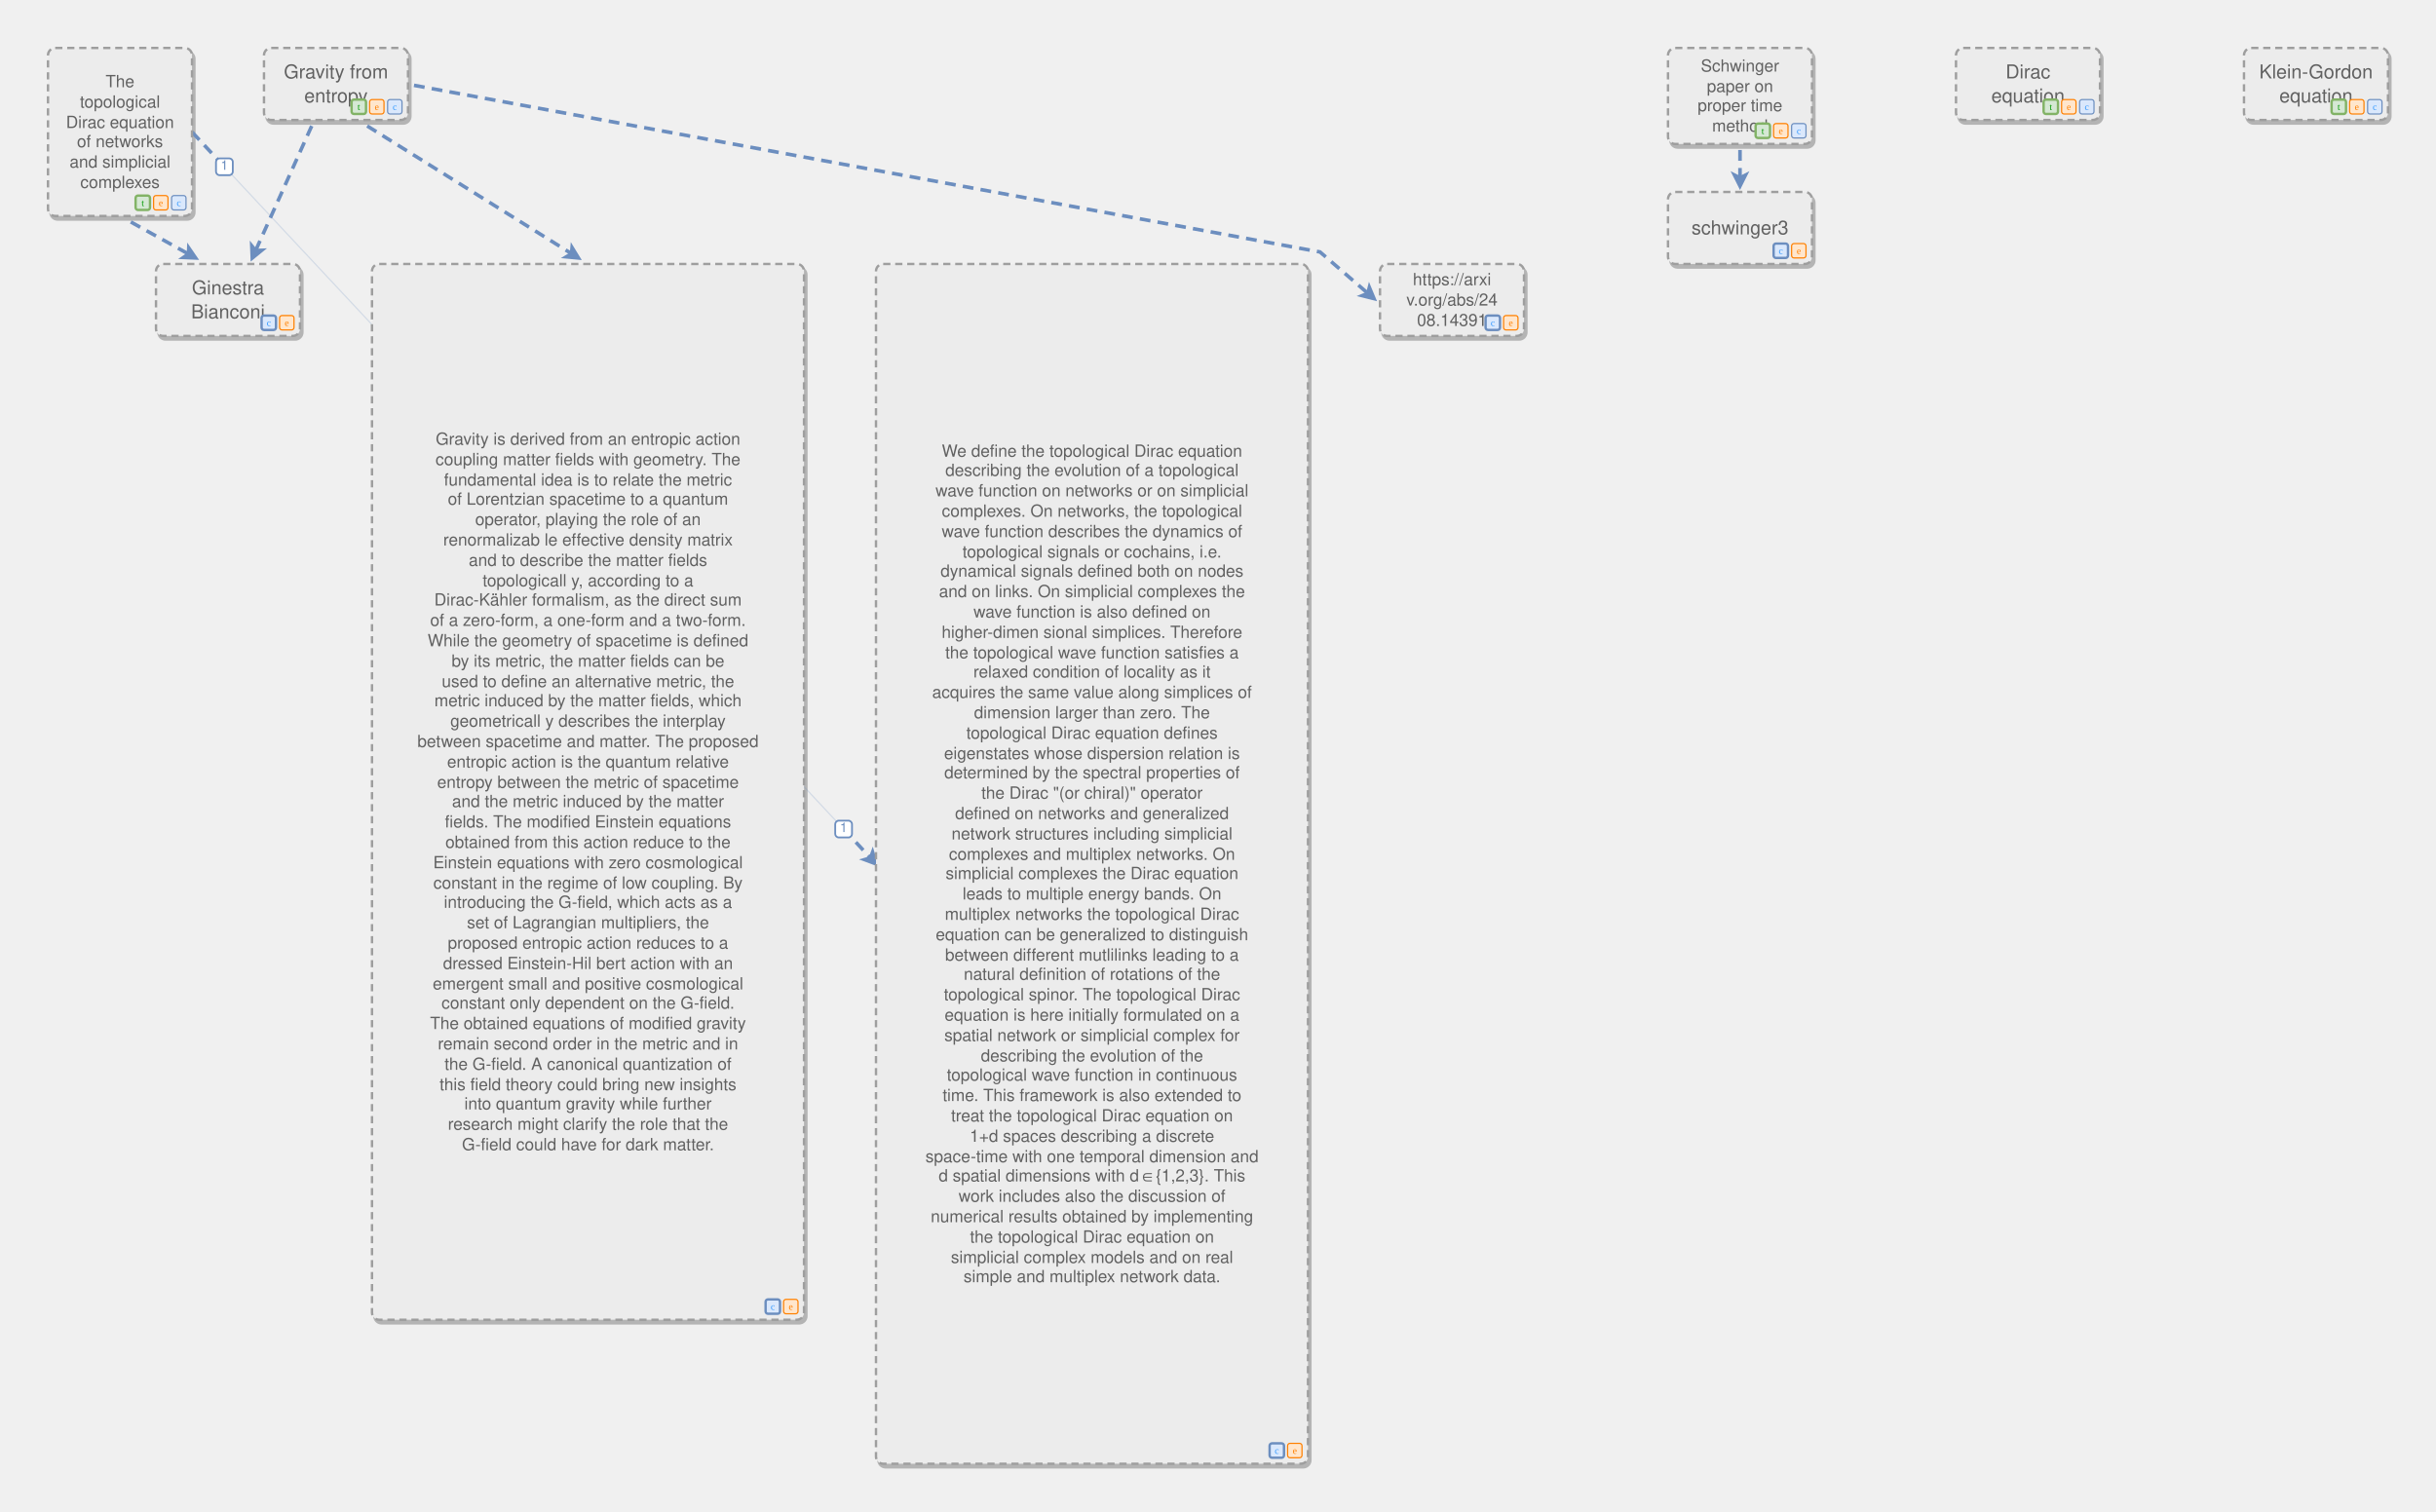
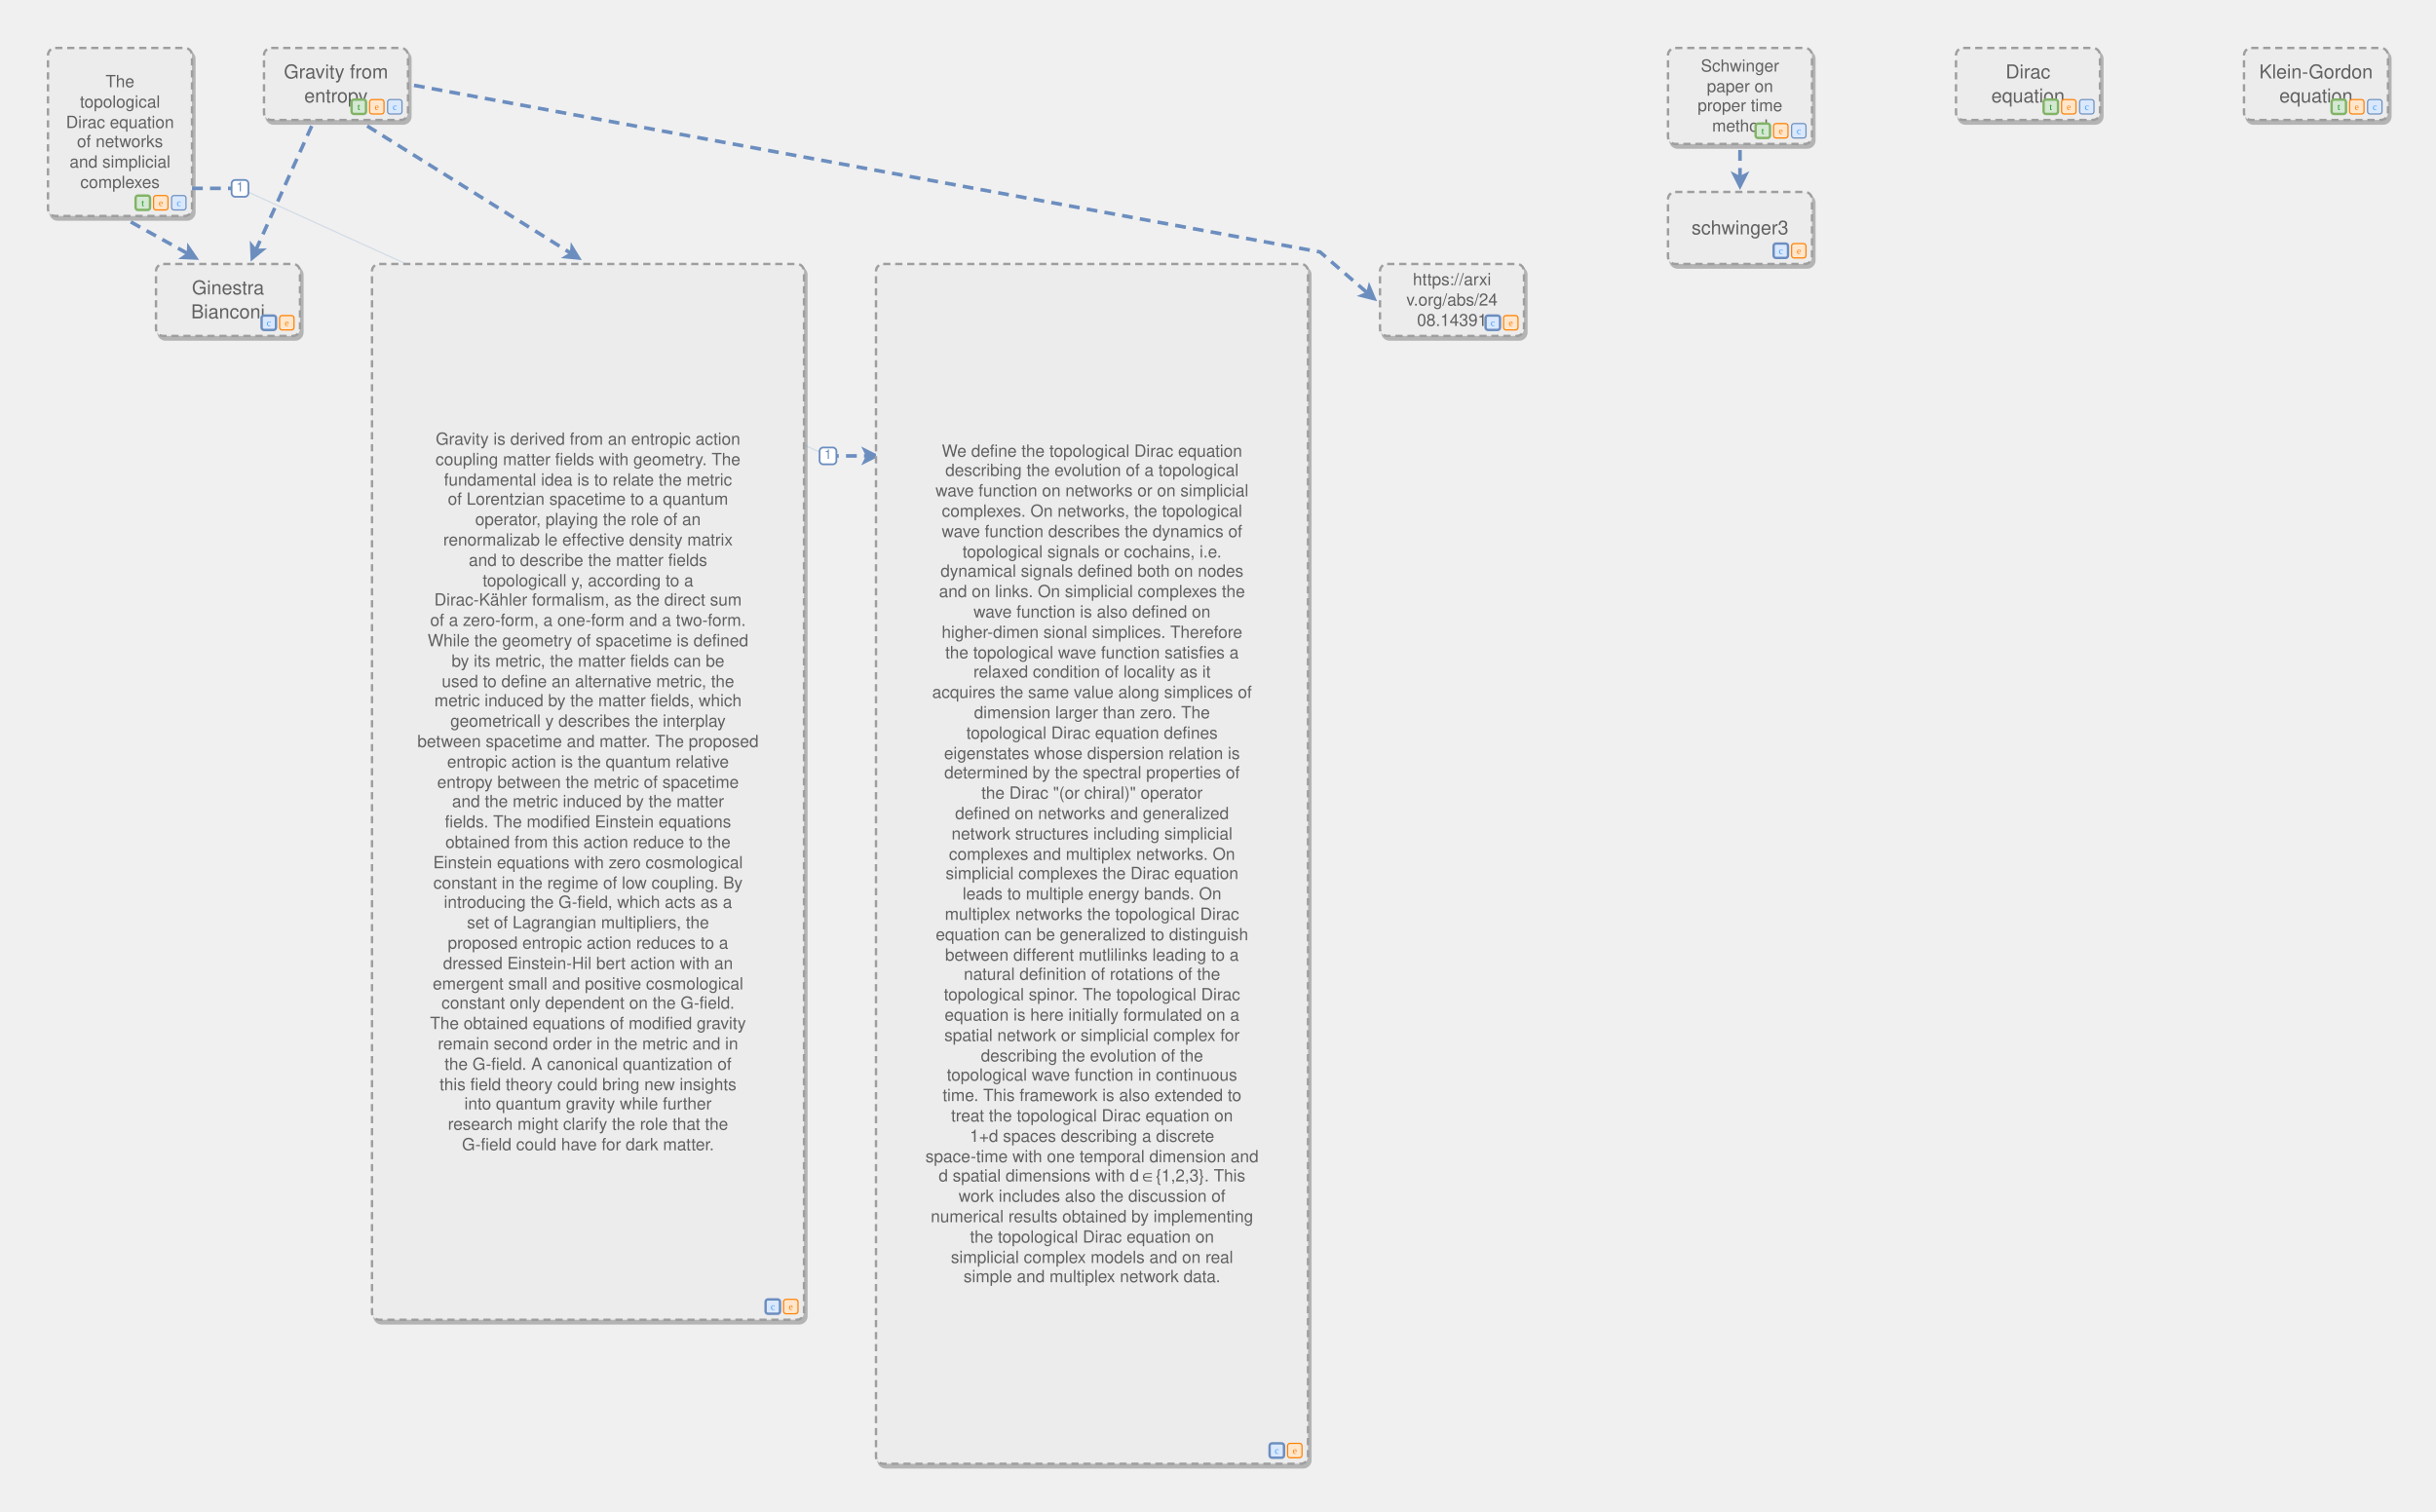
<svg xmlns="http://www.w3.org/2000/svg" width="2030" height="1260" viewBox="0 0 2030 1260">
  <defs>
  </defs>
  <g id="container-shells">
  </g>
  <g id="node-shadows">
    <rect x="1630" y="40" width="120" height="60" rx="6" ry="6" fill="#000000" stroke="#000000" stroke-width="2" opacity="0.25" transform="translate(2,3)" />
    <rect x="1390" y="160" width="120" height="60" rx="6" ry="6" fill="#000000" stroke="#000000" stroke-width="2" opacity="0.25" transform="translate(2,3)" />
    <rect x="130" y="220" width="120" height="60" rx="6" ry="6" fill="#000000" stroke="#000000" stroke-width="2" opacity="0.25" transform="translate(2,3)" />
    <rect x="220" y="40" width="120" height="60" rx="6" ry="6" fill="#000000" stroke="#000000" stroke-width="2" opacity="0.25" transform="translate(2,3)" />
    <rect x="310" y="220" width="360" height="880" rx="6" ry="6" fill="#000000" stroke="#000000" stroke-width="2" opacity="0.25" transform="translate(2,3)" />
    <rect x="1870" y="40" width="120" height="60" rx="6" ry="6" fill="#000000" stroke="#000000" stroke-width="2" opacity="0.25" transform="translate(2,3)" />
    <rect x="1390" y="40" width="120" height="80" rx="6" ry="6" fill="#000000" stroke="#000000" stroke-width="2" opacity="0.25" transform="translate(2,3)" />
    <rect x="40" y="40" width="120" height="140" rx="6" ry="6" fill="#000000" stroke="#000000" stroke-width="2" opacity="0.25" transform="translate(2,3)" />
    <rect x="730" y="220" width="360" height="1000" rx="6" ry="6" fill="#000000" stroke="#000000" stroke-width="2" opacity="0.25" transform="translate(2,3)" />
    <rect x="1150" y="220" width="120" height="60" rx="6" ry="6" fill="#000000" stroke="#000000" stroke-width="2" opacity="0.25" transform="translate(2,3)" />
  </g>
  <g id="edges">
    <g class="edge" data-edge-idx="0" data-edge-base="expresses" data-edge-from="3" data-edge-to="2">
      <line x1="259.75" y1="105.00" x2="213.02" y2="208.84" stroke="#6c8ebf" stroke-width="3" stroke-dasharray="9 6" />
      <path d="M 210.25 215.00 L 209.84 204.95 L 213.02 208.84 L 218.05 208.64 Z" fill="#6c8ebf" stroke="#6c8ebf" stroke-width="3" stroke-miterlimit="10" />
      <text x="236" y="156" text-anchor="middle" dominant-baseline="middle" font-family="Helvetica,Inter,Segoe UI,Arial" font-size="11" paint-order="stroke" stroke="#ffffff" stroke-width="3" stroke-linejoin="round" fill="#6c8ebf">
      </text>
    </g>
    <g class="edge" data-edge-idx="1" data-edge-base="expresses" data-edge-from="3" data-edge-to="4">
      <line x1="306.00" y1="105.00" x2="476.28" y2="211.42" stroke="#6c8ebf" stroke-width="3" stroke-dasharray="9 6" />
      <path d="M 482.00 215.00 L 471.98 214.05 L 476.28 211.42 L 476.75 206.41 Z" fill="#6c8ebf" stroke="#6c8ebf" stroke-width="3" stroke-miterlimit="10" />
      <text x="391" y="158" text-anchor="middle" dominant-baseline="middle" font-family="Helvetica,Inter,Segoe UI,Arial" font-size="11" paint-order="stroke" stroke="#ffffff" stroke-width="3" stroke-linejoin="round" fill="#6c8ebf">
      </text>
    </g>
    <g class="edge" data-edge-idx="2" data-edge-base="expresses" data-edge-from="3" data-edge-to="9">
      <polyline points="345.00,71.11 1100,210 1139.89,244.48" fill="none" stroke="#6c8ebf" stroke-width="3" stroke-dasharray="9 6" />
      <path d="M 1145.00 248.89 L 1135.25 246.41 L 1139.89 244.48 L 1141.13 239.60 Z" fill="#6c8ebf" stroke="#6c8ebf" stroke-width="3" stroke-miterlimit="10" />
      <text x="722" y="140" text-anchor="middle" dominant-baseline="middle" font-family="Helvetica,Inter,Segoe UI,Arial" font-size="11" paint-order="stroke" stroke="#ffffff" stroke-width="3" stroke-linejoin="round" fill="#6c8ebf">
      </text>
    </g>
    <g class="edge" data-edge-idx="3" data-edge-base="expresses" data-edge-from="6" data-edge-to="10">
      <line x1="1450.00" y1="125.00" x2="1450.00" y2="148.25" stroke="#6c8ebf" stroke-width="3" stroke-dasharray="9 6" />
      <path d="M 1450.00 155.00 L 1445.50 146.00 L 1450.00 148.25 L 1454.50 146.00 Z" fill="#6c8ebf" stroke="#6c8ebf" stroke-width="3" stroke-miterlimit="10" />
      <text x="1450" y="136" text-anchor="middle" dominant-baseline="middle" font-family="Helvetica,Inter,Segoe UI,Arial" font-size="11" paint-order="stroke" stroke="#ffffff" stroke-width="3" stroke-linejoin="round" fill="#6c8ebf">
      </text>
    </g>
    <g class="edge" data-edge-idx="4" data-edge-base="expresses" data-edge-from="7" data-edge-to="2">
      <line x1="109.00" y1="185.00" x2="157.10" y2="211.72" stroke="#6c8ebf" stroke-width="3" stroke-dasharray="9 6" />
      <path d="M 163.00 215.00 L 152.95 214.56 L 157.10 211.72 L 157.32 206.70 Z" fill="#6c8ebf" stroke="#6c8ebf" stroke-width="3" stroke-miterlimit="10" />
      <text x="133" y="198" text-anchor="middle" dominant-baseline="middle" font-family="Helvetica,Inter,Segoe UI,Arial" font-size="11" paint-order="stroke" stroke="#ffffff" stroke-width="3" stroke-linejoin="round" fill="#6c8ebf">
      </text>
    </g>
    <g class="edge" data-edge-idx="5" data-edge-base="expresses" data-edge-from="7" data-edge-to="8">
-       <line class="edge-ghost" x1="187.00" y1="139.00" x2="703.00" y2="691.00" stroke="#6c8ebf" stroke-width="1" stroke-opacity="0.22" />
+       <line class="edge-ghost" x1="200.00" y1="157.00" x2="690.00" y2="380.00" stroke="#6c8ebf" stroke-width="1" stroke-opacity="0.22" />
      <g class="edge-full" opacity="0">
-         <line x1="187.00" y1="139.00" x2="703.00" y2="691.00" stroke="#6c8ebf" stroke-width="3" stroke-dasharray="9 6" />
-         <text x="445" y="415" text-anchor="middle" dominant-baseline="middle" font-family="Helvetica,Inter,Segoe UI,Arial" font-size="11" paint-order="stroke" stroke="#ffffff" stroke-width="3" stroke-linejoin="round" fill="#6c8ebf">
+         <line x1="200.00" y1="157.00" x2="690.00" y2="380.00" stroke="#6c8ebf" stroke-width="3" stroke-dasharray="9 6" />
+         <text x="445" y="268" text-anchor="middle" dominant-baseline="middle" font-family="Helvetica,Inter,Segoe UI,Arial" font-size="11" paint-order="stroke" stroke="#ffffff" stroke-width="3" stroke-linejoin="round" fill="#6c8ebf">
      </text>
      </g>
      <g class="edge-stub" data-stub-end="source">
-         <line x1="160.00" y1="110.00" x2="187.00" y2="139.00" stroke="#6c8ebf" stroke-width="3" stroke-dasharray="9 6" />
+         <line x1="160.00" y1="157.00" x2="200.00" y2="157.00" stroke="#6c8ebf" stroke-width="3" stroke-dasharray="9 6" />
        <g class="edge-badge">
-           <rect x="180.00" y="132.00" width="14.00" height="14.00" rx="3" fill="#ffffff" stroke="#6c8ebf" stroke-width="1.5" />
-           <text x="187.00" y="139.00" text-anchor="middle" dominant-baseline="central" font-size="11" font-family="Helvetica,Arial,sans-serif" fill="#6c8ebf">1</text>
+           <rect x="193.00" y="150.00" width="14.00" height="14.00" rx="3" fill="#ffffff" stroke="#6c8ebf" stroke-width="1.5" />
+           <text x="200.00" y="157.00" text-anchor="middle" dominant-baseline="central" font-size="11" font-family="Helvetica,Arial,sans-serif" fill="#6c8ebf">1</text>
        </g>
      </g>
      <g class="edge-stub" data-stub-end="target">
-         <line x1="703.00" y1="691.00" x2="725.40" y2="715.06" stroke="#6c8ebf" stroke-width="3" stroke-dasharray="9 6" />
-         <path d="M 730.00 720.00 L 720.57 716.48 L 725.40 715.06 L 727.16 710.35 Z" fill="#6c8ebf" stroke="#6c8ebf" stroke-width="3" stroke-miterlimit="10" />
+         <line x1="690.00" y1="380.00" x2="723.25" y2="380.00" stroke="#6c8ebf" stroke-width="3" stroke-dasharray="9 6" />
+         <path d="M 730.00 380.00 L 721.00 384.50 L 723.25 380.00 L 721.00 375.50 Z" fill="#6c8ebf" stroke="#6c8ebf" stroke-width="3" stroke-miterlimit="10" />
        <g class="edge-badge">
-           <rect x="696.00" y="684.00" width="14.00" height="14.00" rx="3" fill="#ffffff" stroke="#6c8ebf" stroke-width="1.5" />
-           <text x="703.00" y="691.00" text-anchor="middle" dominant-baseline="central" font-size="11" font-family="Helvetica,Arial,sans-serif" fill="#6c8ebf">1</text>
+           <rect x="683.00" y="373.00" width="14.00" height="14.00" rx="3" fill="#ffffff" stroke="#6c8ebf" stroke-width="1.5" />
+           <text x="690.00" y="380.00" text-anchor="middle" dominant-baseline="central" font-size="11" font-family="Helvetica,Arial,sans-serif" fill="#6c8ebf">1</text>
        </g>
      </g>
    </g>
  </g>
  <g id="nodes">
    <rect x="1630" y="40" width="120" height="60" rx="6" ry="6" fill="#ececec" stroke="#9e9e9e" stroke-width="2" stroke-dasharray="6 4" />
    <text x="1690" y="60" text-anchor="middle" dominant-baseline="middle" font-family="Helvetica,Inter,Segoe UI,Arial" font-size="16" font-weight="normal" fill="#616161">Dirac</text>
    <text x="1690" y="80" text-anchor="middle" dominant-baseline="middle" font-family="Helvetica,Inter,Segoe UI,Arial" font-size="16" font-weight="normal" fill="#616161">equation</text>
    <rect x="1703" y="83" width="12" height="12" rx="2" ry="2" fill="#d5e8d4" stroke="#82b366" stroke-width="2" />
    <text x="1709.0" y="89.0" text-anchor="middle" dominant-baseline="central" font-size="8" fill="#009900">t</text>
    <rect x="1718" y="83" width="12" height="12" rx="2" ry="2" fill="#ffe6cc" stroke="#ff8000" stroke-width="1" />
    <text x="1724.0" y="89.0" text-anchor="middle" dominant-baseline="central" font-size="8" fill="#ff8000">e</text>
    <rect x="1733" y="83" width="12" height="12" rx="2" ry="2" fill="#dae8fc" stroke="#6c8ebf" stroke-width="1" />
    <text x="1739.0" y="89.0" text-anchor="middle" dominant-baseline="central" font-size="8" fill="#3399ff">c</text>
    <rect x="1390" y="160" width="120" height="60" rx="6" ry="6" fill="#ececec" stroke="#9e9e9e" stroke-width="2" stroke-dasharray="6 4" />
    <text x="1450" y="190" text-anchor="middle" dominant-baseline="middle" font-family="Helvetica,Inter,Segoe UI,Arial" font-size="16" font-weight="normal" fill="#616161">schwinger3</text>
    <rect x="1478" y="203" width="12" height="12" rx="2" ry="2" fill="#dae8fc" stroke="#6c8ebf" stroke-width="2" />
    <text x="1484.0" y="209.0" text-anchor="middle" dominant-baseline="central" font-size="8" fill="#3399ff">c</text>
    <rect x="1493" y="203" width="12" height="12" rx="2" ry="2" fill="#ffe6cc" stroke="#ff8000" stroke-width="1" />
    <text x="1499.0" y="209.0" text-anchor="middle" dominant-baseline="central" font-size="8" fill="#ff8000">e</text>
    <rect x="130" y="220" width="120" height="60" rx="6" ry="6" fill="#ececec" stroke="#9e9e9e" stroke-width="2" stroke-dasharray="6 4" />
    <text x="190" y="240" text-anchor="middle" dominant-baseline="middle" font-family="Helvetica,Inter,Segoe UI,Arial" font-size="16" font-weight="normal" fill="#616161">Ginestra</text>
    <text x="190" y="260" text-anchor="middle" dominant-baseline="middle" font-family="Helvetica,Inter,Segoe UI,Arial" font-size="16" font-weight="normal" fill="#616161">Bianconi</text>
    <rect x="218" y="263" width="12" height="12" rx="2" ry="2" fill="#dae8fc" stroke="#6c8ebf" stroke-width="2" />
    <text x="224.0" y="269.0" text-anchor="middle" dominant-baseline="central" font-size="8" fill="#3399ff">c</text>
    <rect x="233" y="263" width="12" height="12" rx="2" ry="2" fill="#ffe6cc" stroke="#ff8000" stroke-width="1" />
    <text x="239.0" y="269.0" text-anchor="middle" dominant-baseline="central" font-size="8" fill="#ff8000">e</text>
    <g>
      <rect x="220" y="40" width="120" height="60" rx="6" ry="6" fill="#ececec" stroke="#9e9e9e" stroke-width="2" stroke-dasharray="6 4" />
      <text x="280" y="60" text-anchor="middle" dominant-baseline="middle" font-family="Helvetica,Inter,Segoe UI,Arial" font-size="16" font-weight="normal" fill="#616161">Gravity from</text>
      <text x="280" y="80" text-anchor="middle" dominant-baseline="middle" font-family="Helvetica,Inter,Segoe UI,Arial" font-size="16" font-weight="normal" fill="#616161">entropy</text>
      <rect x="293" y="83" width="12" height="12" rx="2" ry="2" fill="#d5e8d4" stroke="#82b366" stroke-width="2" />
      <text x="299.0" y="89.0" text-anchor="middle" dominant-baseline="central" font-size="8" fill="#009900">t</text>
      <rect x="308" y="83" width="12" height="12" rx="2" ry="2" fill="#ffe6cc" stroke="#ff8000" stroke-width="1" />
      <text x="314.0" y="89.0" text-anchor="middle" dominant-baseline="central" font-size="8" fill="#ff8000">e</text>
      <rect x="323" y="83" width="12" height="12" rx="2" ry="2" fill="#dae8fc" stroke="#6c8ebf" stroke-width="1" />
      <text x="329.0" y="89.0" text-anchor="middle" dominant-baseline="central" font-size="8" fill="#3399ff">c</text>
    </g>
    <rect x="310" y="220" width="360" height="880" rx="6" ry="6" fill="#ececec" stroke="#9e9e9e" stroke-width="2" stroke-dasharray="6 4" />
    <text x="490" y="366" text-anchor="middle" dominant-baseline="middle" font-family="Helvetica,Inter,Segoe UI,Arial" font-size="14" font-weight="normal" fill="#616161">Gravity is derived from an entropic action</text>
    <text x="490" y="383" text-anchor="middle" dominant-baseline="middle" font-family="Helvetica,Inter,Segoe UI,Arial" font-size="14" font-weight="normal" fill="#616161">coupling matter fields with geometry. The</text>
    <text x="490" y="400" text-anchor="middle" dominant-baseline="middle" font-family="Helvetica,Inter,Segoe UI,Arial" font-size="14" font-weight="normal" fill="#616161">fundamental idea is to relate the metric</text>
    <text x="490" y="416" text-anchor="middle" dominant-baseline="middle" font-family="Helvetica,Inter,Segoe UI,Arial" font-size="14" font-weight="normal" fill="#616161">of Lorentzian spacetime to a quantum</text>
    <text x="490" y="433" text-anchor="middle" dominant-baseline="middle" font-family="Helvetica,Inter,Segoe UI,Arial" font-size="14" font-weight="normal" fill="#616161">operator, playing the role of an</text>
    <text x="490" y="450" text-anchor="middle" dominant-baseline="middle" font-family="Helvetica,Inter,Segoe UI,Arial" font-size="14" font-weight="normal" fill="#616161">renormalizab le effective density matrix</text>
    <text x="490" y="467" text-anchor="middle" dominant-baseline="middle" font-family="Helvetica,Inter,Segoe UI,Arial" font-size="14" font-weight="normal" fill="#616161">and to describe the matter fields</text>
    <text x="490" y="484" text-anchor="middle" dominant-baseline="middle" font-family="Helvetica,Inter,Segoe UI,Arial" font-size="14" font-weight="normal" fill="#616161">topologicall y, according to a</text>
    <text x="490" y="500" text-anchor="middle" dominant-baseline="middle" font-family="Helvetica,Inter,Segoe UI,Arial" font-size="14" font-weight="normal" fill="#616161">Dirac-Kähler formalism, as the direct sum</text>
    <text x="490" y="517" text-anchor="middle" dominant-baseline="middle" font-family="Helvetica,Inter,Segoe UI,Arial" font-size="14" font-weight="normal" fill="#616161">of a zero-form, a one-form and a two-form.</text>
    <text x="490" y="534" text-anchor="middle" dominant-baseline="middle" font-family="Helvetica,Inter,Segoe UI,Arial" font-size="14" font-weight="normal" fill="#616161">While the geometry of spacetime is defined</text>
    <text x="490" y="551" text-anchor="middle" dominant-baseline="middle" font-family="Helvetica,Inter,Segoe UI,Arial" font-size="14" font-weight="normal" fill="#616161">by its metric, the matter fields can be</text>
    <text x="490" y="568" text-anchor="middle" dominant-baseline="middle" font-family="Helvetica,Inter,Segoe UI,Arial" font-size="14" font-weight="normal" fill="#616161">used to define an alternative metric, the</text>
    <text x="490" y="584" text-anchor="middle" dominant-baseline="middle" font-family="Helvetica,Inter,Segoe UI,Arial" font-size="14" font-weight="normal" fill="#616161">metric induced by the matter fields, which</text>
    <text x="490" y="601" text-anchor="middle" dominant-baseline="middle" font-family="Helvetica,Inter,Segoe UI,Arial" font-size="14" font-weight="normal" fill="#616161">geometricall y describes the interplay</text>
    <text x="490" y="618" text-anchor="middle" dominant-baseline="middle" font-family="Helvetica,Inter,Segoe UI,Arial" font-size="14" font-weight="normal" fill="#616161">between spacetime and matter. The proposed</text>
    <text x="490" y="635" text-anchor="middle" dominant-baseline="middle" font-family="Helvetica,Inter,Segoe UI,Arial" font-size="14" font-weight="normal" fill="#616161">entropic action is the quantum relative</text>
    <text x="490" y="652" text-anchor="middle" dominant-baseline="middle" font-family="Helvetica,Inter,Segoe UI,Arial" font-size="14" font-weight="normal" fill="#616161">entropy between the metric of spacetime</text>
    <text x="490" y="668" text-anchor="middle" dominant-baseline="middle" font-family="Helvetica,Inter,Segoe UI,Arial" font-size="14" font-weight="normal" fill="#616161">and the metric induced by the matter</text>
    <text x="490" y="685" text-anchor="middle" dominant-baseline="middle" font-family="Helvetica,Inter,Segoe UI,Arial" font-size="14" font-weight="normal" fill="#616161">fields. The modified Einstein equations</text>
    <text x="490" y="702" text-anchor="middle" dominant-baseline="middle" font-family="Helvetica,Inter,Segoe UI,Arial" font-size="14" font-weight="normal" fill="#616161">obtained from this action reduce to the</text>
    <text x="490" y="719" text-anchor="middle" dominant-baseline="middle" font-family="Helvetica,Inter,Segoe UI,Arial" font-size="14" font-weight="normal" fill="#616161">Einstein equations with zero cosmological</text>
    <text x="490" y="736" text-anchor="middle" dominant-baseline="middle" font-family="Helvetica,Inter,Segoe UI,Arial" font-size="14" font-weight="normal" fill="#616161">constant in the regime of low coupling. By</text>
    <text x="490" y="752" text-anchor="middle" dominant-baseline="middle" font-family="Helvetica,Inter,Segoe UI,Arial" font-size="14" font-weight="normal" fill="#616161">introducing the G-field, which acts as a</text>
    <text x="490" y="769" text-anchor="middle" dominant-baseline="middle" font-family="Helvetica,Inter,Segoe UI,Arial" font-size="14" font-weight="normal" fill="#616161">set of Lagrangian multipliers, the</text>
    <text x="490" y="786" text-anchor="middle" dominant-baseline="middle" font-family="Helvetica,Inter,Segoe UI,Arial" font-size="14" font-weight="normal" fill="#616161">proposed entropic action reduces to a</text>
    <text x="490" y="803" text-anchor="middle" dominant-baseline="middle" font-family="Helvetica,Inter,Segoe UI,Arial" font-size="14" font-weight="normal" fill="#616161">dressed Einstein-Hil bert action with an</text>
    <text x="490" y="820" text-anchor="middle" dominant-baseline="middle" font-family="Helvetica,Inter,Segoe UI,Arial" font-size="14" font-weight="normal" fill="#616161">emergent small and positive cosmological</text>
    <text x="490" y="836" text-anchor="middle" dominant-baseline="middle" font-family="Helvetica,Inter,Segoe UI,Arial" font-size="14" font-weight="normal" fill="#616161">constant only dependent on the G-field.</text>
    <text x="490" y="853" text-anchor="middle" dominant-baseline="middle" font-family="Helvetica,Inter,Segoe UI,Arial" font-size="14" font-weight="normal" fill="#616161">The obtained equations of modified gravity</text>
    <text x="490" y="870" text-anchor="middle" dominant-baseline="middle" font-family="Helvetica,Inter,Segoe UI,Arial" font-size="14" font-weight="normal" fill="#616161">remain second order in the metric and in</text>
    <text x="490" y="887" text-anchor="middle" dominant-baseline="middle" font-family="Helvetica,Inter,Segoe UI,Arial" font-size="14" font-weight="normal" fill="#616161">the G-field. A canonical quantization of</text>
    <text x="490" y="904" text-anchor="middle" dominant-baseline="middle" font-family="Helvetica,Inter,Segoe UI,Arial" font-size="14" font-weight="normal" fill="#616161">this field theory could bring new insights</text>
    <text x="490" y="920" text-anchor="middle" dominant-baseline="middle" font-family="Helvetica,Inter,Segoe UI,Arial" font-size="14" font-weight="normal" fill="#616161">into quantum gravity while further</text>
    <text x="490" y="937" text-anchor="middle" dominant-baseline="middle" font-family="Helvetica,Inter,Segoe UI,Arial" font-size="14" font-weight="normal" fill="#616161">research might clarify the role that the</text>
    <text x="490" y="954" text-anchor="middle" dominant-baseline="middle" font-family="Helvetica,Inter,Segoe UI,Arial" font-size="14" font-weight="normal" fill="#616161">G-field could have for dark matter.</text>
    <rect x="638" y="1083" width="12" height="12" rx="2" ry="2" fill="#dae8fc" stroke="#6c8ebf" stroke-width="2" />
    <text x="644.0" y="1089.0" text-anchor="middle" dominant-baseline="central" font-size="8" fill="#3399ff">c</text>
    <rect x="653" y="1083" width="12" height="12" rx="2" ry="2" fill="#ffe6cc" stroke="#ff8000" stroke-width="1" />
    <text x="659.0" y="1089.0" text-anchor="middle" dominant-baseline="central" font-size="8" fill="#ff8000">e</text>
    <rect x="1870" y="40" width="120" height="60" rx="6" ry="6" fill="#ececec" stroke="#9e9e9e" stroke-width="2" stroke-dasharray="6 4" />
    <text x="1930" y="60" text-anchor="middle" dominant-baseline="middle" font-family="Helvetica,Inter,Segoe UI,Arial" font-size="16" font-weight="normal" fill="#616161">Klein-Gordon</text>
    <text x="1930" y="80" text-anchor="middle" dominant-baseline="middle" font-family="Helvetica,Inter,Segoe UI,Arial" font-size="16" font-weight="normal" fill="#616161">equation</text>
    <rect x="1943" y="83" width="12" height="12" rx="2" ry="2" fill="#d5e8d4" stroke="#82b366" stroke-width="2" />
    <text x="1949.0" y="89.0" text-anchor="middle" dominant-baseline="central" font-size="8" fill="#009900">t</text>
    <rect x="1958" y="83" width="12" height="12" rx="2" ry="2" fill="#ffe6cc" stroke="#ff8000" stroke-width="1" />
    <text x="1964.0" y="89.0" text-anchor="middle" dominant-baseline="central" font-size="8" fill="#ff8000">e</text>
    <rect x="1973" y="83" width="12" height="12" rx="2" ry="2" fill="#dae8fc" stroke="#6c8ebf" stroke-width="1" />
    <text x="1979.0" y="89.0" text-anchor="middle" dominant-baseline="central" font-size="8" fill="#3399ff">c</text>
    <g>
      <rect x="1390" y="40" width="120" height="80" rx="6" ry="6" fill="#ececec" stroke="#9e9e9e" stroke-width="2" stroke-dasharray="6 4" />
      <text x="1450" y="55" text-anchor="middle" dominant-baseline="middle" font-family="Helvetica,Inter,Segoe UI,Arial" font-size="14" font-weight="normal" fill="#616161">Schwinger</text>
      <text x="1450" y="72" text-anchor="middle" dominant-baseline="middle" font-family="Helvetica,Inter,Segoe UI,Arial" font-size="14" font-weight="normal" fill="#616161">paper on</text>
      <text x="1450" y="88" text-anchor="middle" dominant-baseline="middle" font-family="Helvetica,Inter,Segoe UI,Arial" font-size="14" font-weight="normal" fill="#616161">proper time</text>
      <text x="1450" y="105" text-anchor="middle" dominant-baseline="middle" font-family="Helvetica,Inter,Segoe UI,Arial" font-size="14" font-weight="normal" fill="#616161">method</text>
      <rect x="1463" y="103" width="12" height="12" rx="2" ry="2" fill="#d5e8d4" stroke="#82b366" stroke-width="2" />
      <text x="1469.0" y="109.0" text-anchor="middle" dominant-baseline="central" font-size="8" fill="#009900">t</text>
      <rect x="1478" y="103" width="12" height="12" rx="2" ry="2" fill="#ffe6cc" stroke="#ff8000" stroke-width="1" />
      <text x="1484.0" y="109.0" text-anchor="middle" dominant-baseline="central" font-size="8" fill="#ff8000">e</text>
      <rect x="1493" y="103" width="12" height="12" rx="2" ry="2" fill="#dae8fc" stroke="#6c8ebf" stroke-width="1" />
      <text x="1499.0" y="109.0" text-anchor="middle" dominant-baseline="central" font-size="8" fill="#3399ff">c</text>
    </g>
    <g>
      <rect x="40" y="40" width="120" height="140" rx="6" ry="6" fill="#ececec" stroke="#9e9e9e" stroke-width="2" stroke-dasharray="6 4" />
      <text x="100" y="68" text-anchor="middle" dominant-baseline="middle" font-family="Helvetica,Inter,Segoe UI,Arial" font-size="14" font-weight="normal" fill="#616161">The</text>
      <text x="100" y="85" text-anchor="middle" dominant-baseline="middle" font-family="Helvetica,Inter,Segoe UI,Arial" font-size="14" font-weight="normal" fill="#616161">topological</text>
      <text x="100" y="102" text-anchor="middle" dominant-baseline="middle" font-family="Helvetica,Inter,Segoe UI,Arial" font-size="14" font-weight="normal" fill="#616161">Dirac equation</text>
      <text x="100" y="118" text-anchor="middle" dominant-baseline="middle" font-family="Helvetica,Inter,Segoe UI,Arial" font-size="14" font-weight="normal" fill="#616161">of networks</text>
      <text x="100" y="135" text-anchor="middle" dominant-baseline="middle" font-family="Helvetica,Inter,Segoe UI,Arial" font-size="14" font-weight="normal" fill="#616161">and simplicial</text>
      <text x="100" y="152" text-anchor="middle" dominant-baseline="middle" font-family="Helvetica,Inter,Segoe UI,Arial" font-size="14" font-weight="normal" fill="#616161">complexes</text>
      <rect x="113" y="163" width="12" height="12" rx="2" ry="2" fill="#d5e8d4" stroke="#82b366" stroke-width="2" />
      <text x="119.0" y="169.0" text-anchor="middle" dominant-baseline="central" font-size="8" fill="#009900">t</text>
      <rect x="128" y="163" width="12" height="12" rx="2" ry="2" fill="#ffe6cc" stroke="#ff8000" stroke-width="1" />
      <text x="134.0" y="169.0" text-anchor="middle" dominant-baseline="central" font-size="8" fill="#ff8000">e</text>
      <rect x="143" y="163" width="12" height="12" rx="2" ry="2" fill="#dae8fc" stroke="#6c8ebf" stroke-width="1" />
      <text x="149.0" y="169.0" text-anchor="middle" dominant-baseline="central" font-size="8" fill="#3399ff">c</text>
    </g>
    <rect x="730" y="220" width="360" height="1000" rx="6" ry="6" fill="#ececec" stroke="#9e9e9e" stroke-width="2" stroke-dasharray="6 4" />
    <text x="910" y="376" text-anchor="middle" dominant-baseline="middle" font-family="Helvetica,Inter,Segoe UI,Arial" font-size="14" font-weight="normal" fill="#616161">We define the topological Dirac equation</text>
    <text x="910" y="392" text-anchor="middle" dominant-baseline="middle" font-family="Helvetica,Inter,Segoe UI,Arial" font-size="14" font-weight="normal" fill="#616161">describing the evolution of a topological</text>
    <text x="910" y="409" text-anchor="middle" dominant-baseline="middle" font-family="Helvetica,Inter,Segoe UI,Arial" font-size="14" font-weight="normal" fill="#616161">wave function on networks or on simplicial</text>
    <text x="910" y="426" text-anchor="middle" dominant-baseline="middle" font-family="Helvetica,Inter,Segoe UI,Arial" font-size="14" font-weight="normal" fill="#616161">complexes. On networks, the topological</text>
    <text x="910" y="443" text-anchor="middle" dominant-baseline="middle" font-family="Helvetica,Inter,Segoe UI,Arial" font-size="14" font-weight="normal" fill="#616161">wave function describes the dynamics of</text>
    <text x="910" y="460" text-anchor="middle" dominant-baseline="middle" font-family="Helvetica,Inter,Segoe UI,Arial" font-size="14" font-weight="normal" fill="#616161">topological signals or cochains, i.e.</text>
    <text x="910" y="476" text-anchor="middle" dominant-baseline="middle" font-family="Helvetica,Inter,Segoe UI,Arial" font-size="14" font-weight="normal" fill="#616161">dynamical signals defined both on nodes</text>
    <text x="910" y="493" text-anchor="middle" dominant-baseline="middle" font-family="Helvetica,Inter,Segoe UI,Arial" font-size="14" font-weight="normal" fill="#616161">and on links. On simplicial complexes the</text>
    <text x="910" y="510" text-anchor="middle" dominant-baseline="middle" font-family="Helvetica,Inter,Segoe UI,Arial" font-size="14" font-weight="normal" fill="#616161">wave function is also defined on</text>
    <text x="910" y="527" text-anchor="middle" dominant-baseline="middle" font-family="Helvetica,Inter,Segoe UI,Arial" font-size="14" font-weight="normal" fill="#616161">higher-dimen sional simplices. Therefore</text>
    <text x="910" y="544" text-anchor="middle" dominant-baseline="middle" font-family="Helvetica,Inter,Segoe UI,Arial" font-size="14" font-weight="normal" fill="#616161">the topological wave function satisfies a</text>
    <text x="910" y="560" text-anchor="middle" dominant-baseline="middle" font-family="Helvetica,Inter,Segoe UI,Arial" font-size="14" font-weight="normal" fill="#616161">relaxed condition of locality as it</text>
    <text x="910" y="577" text-anchor="middle" dominant-baseline="middle" font-family="Helvetica,Inter,Segoe UI,Arial" font-size="14" font-weight="normal" fill="#616161">acquires the same value along simplices of</text>
    <text x="910" y="594" text-anchor="middle" dominant-baseline="middle" font-family="Helvetica,Inter,Segoe UI,Arial" font-size="14" font-weight="normal" fill="#616161">dimension larger than zero. The</text>
    <text x="910" y="611" text-anchor="middle" dominant-baseline="middle" font-family="Helvetica,Inter,Segoe UI,Arial" font-size="14" font-weight="normal" fill="#616161">topological Dirac equation defines</text>
    <text x="910" y="628" text-anchor="middle" dominant-baseline="middle" font-family="Helvetica,Inter,Segoe UI,Arial" font-size="14" font-weight="normal" fill="#616161">eigenstates whose dispersion relation is</text>
    <text x="910" y="644" text-anchor="middle" dominant-baseline="middle" font-family="Helvetica,Inter,Segoe UI,Arial" font-size="14" font-weight="normal" fill="#616161">determined by the spectral properties of</text>
    <text x="910" y="661" text-anchor="middle" dominant-baseline="middle" font-family="Helvetica,Inter,Segoe UI,Arial" font-size="14" font-weight="normal" fill="#616161">the Dirac "(or chiral)" operator</text>
    <text x="910" y="678" text-anchor="middle" dominant-baseline="middle" font-family="Helvetica,Inter,Segoe UI,Arial" font-size="14" font-weight="normal" fill="#616161">defined on networks and generalized</text>
    <text x="910" y="695" text-anchor="middle" dominant-baseline="middle" font-family="Helvetica,Inter,Segoe UI,Arial" font-size="14" font-weight="normal" fill="#616161">network structures including simplicial</text>
    <text x="910" y="712" text-anchor="middle" dominant-baseline="middle" font-family="Helvetica,Inter,Segoe UI,Arial" font-size="14" font-weight="normal" fill="#616161">complexes and multiplex networks. On</text>
    <text x="910" y="728" text-anchor="middle" dominant-baseline="middle" font-family="Helvetica,Inter,Segoe UI,Arial" font-size="14" font-weight="normal" fill="#616161">simplicial complexes the Dirac equation</text>
    <text x="910" y="745" text-anchor="middle" dominant-baseline="middle" font-family="Helvetica,Inter,Segoe UI,Arial" font-size="14" font-weight="normal" fill="#616161">leads to multiple energy bands. On</text>
    <text x="910" y="762" text-anchor="middle" dominant-baseline="middle" font-family="Helvetica,Inter,Segoe UI,Arial" font-size="14" font-weight="normal" fill="#616161">multiplex networks the topological Dirac</text>
    <text x="910" y="779" text-anchor="middle" dominant-baseline="middle" font-family="Helvetica,Inter,Segoe UI,Arial" font-size="14" font-weight="normal" fill="#616161">equation can be generalized to distinguish</text>
    <text x="910" y="796" text-anchor="middle" dominant-baseline="middle" font-family="Helvetica,Inter,Segoe UI,Arial" font-size="14" font-weight="normal" fill="#616161">between different mutlilinks leading to a</text>
    <text x="910" y="812" text-anchor="middle" dominant-baseline="middle" font-family="Helvetica,Inter,Segoe UI,Arial" font-size="14" font-weight="normal" fill="#616161">natural definition of rotations of the</text>
    <text x="910" y="829" text-anchor="middle" dominant-baseline="middle" font-family="Helvetica,Inter,Segoe UI,Arial" font-size="14" font-weight="normal" fill="#616161">topological spinor. The topological Dirac</text>
    <text x="910" y="846" text-anchor="middle" dominant-baseline="middle" font-family="Helvetica,Inter,Segoe UI,Arial" font-size="14" font-weight="normal" fill="#616161">equation is here initially formulated on a</text>
    <text x="910" y="863" text-anchor="middle" dominant-baseline="middle" font-family="Helvetica,Inter,Segoe UI,Arial" font-size="14" font-weight="normal" fill="#616161">spatial network or simplicial complex for</text>
    <text x="910" y="880" text-anchor="middle" dominant-baseline="middle" font-family="Helvetica,Inter,Segoe UI,Arial" font-size="14" font-weight="normal" fill="#616161">describing the evolution of the</text>
    <text x="910" y="896" text-anchor="middle" dominant-baseline="middle" font-family="Helvetica,Inter,Segoe UI,Arial" font-size="14" font-weight="normal" fill="#616161">topological wave function in continuous</text>
    <text x="910" y="913" text-anchor="middle" dominant-baseline="middle" font-family="Helvetica,Inter,Segoe UI,Arial" font-size="14" font-weight="normal" fill="#616161">time. This framework is also extended to</text>
    <text x="910" y="930" text-anchor="middle" dominant-baseline="middle" font-family="Helvetica,Inter,Segoe UI,Arial" font-size="14" font-weight="normal" fill="#616161">treat the topological Dirac equation on</text>
    <text x="910" y="947" text-anchor="middle" dominant-baseline="middle" font-family="Helvetica,Inter,Segoe UI,Arial" font-size="14" font-weight="normal" fill="#616161">1+d spaces describing a discrete</text>
    <text x="910" y="964" text-anchor="middle" dominant-baseline="middle" font-family="Helvetica,Inter,Segoe UI,Arial" font-size="14" font-weight="normal" fill="#616161">space-time with one temporal dimension and</text>
    <text x="910" y="980" text-anchor="middle" dominant-baseline="middle" font-family="Helvetica,Inter,Segoe UI,Arial" font-size="14" font-weight="normal" fill="#616161">d spatial dimensions with d∈{1,2,3}. This</text>
    <text x="910" y="997" text-anchor="middle" dominant-baseline="middle" font-family="Helvetica,Inter,Segoe UI,Arial" font-size="14" font-weight="normal" fill="#616161">work includes also the discussion of</text>
    <text x="910" y="1014" text-anchor="middle" dominant-baseline="middle" font-family="Helvetica,Inter,Segoe UI,Arial" font-size="14" font-weight="normal" fill="#616161">numerical results obtained by implementing</text>
    <text x="910" y="1031" text-anchor="middle" dominant-baseline="middle" font-family="Helvetica,Inter,Segoe UI,Arial" font-size="14" font-weight="normal" fill="#616161">the topological Dirac equation on</text>
    <text x="910" y="1048" text-anchor="middle" dominant-baseline="middle" font-family="Helvetica,Inter,Segoe UI,Arial" font-size="14" font-weight="normal" fill="#616161">simplicial complex models and on real</text>
    <text x="910" y="1064" text-anchor="middle" dominant-baseline="middle" font-family="Helvetica,Inter,Segoe UI,Arial" font-size="14" font-weight="normal" fill="#616161">simple and multiplex network data.</text>
    <rect x="1058" y="1203" width="12" height="12" rx="2" ry="2" fill="#dae8fc" stroke="#6c8ebf" stroke-width="2" />
    <text x="1064.0" y="1209.0" text-anchor="middle" dominant-baseline="central" font-size="8" fill="#3399ff">c</text>
    <rect x="1073" y="1203" width="12" height="12" rx="2" ry="2" fill="#ffe6cc" stroke="#ff8000" stroke-width="1" />
    <text x="1079.0" y="1209.0" text-anchor="middle" dominant-baseline="central" font-size="8" fill="#ff8000">e</text>
    <rect x="1150" y="220" width="120" height="60" rx="6" ry="6" fill="#ececec" stroke="#9e9e9e" stroke-width="2" stroke-dasharray="6 4" />
    <text x="1210" y="233" text-anchor="middle" dominant-baseline="middle" font-family="Helvetica,Inter,Segoe UI,Arial" font-size="14" font-weight="normal" fill="#616161">https://arxi</text>
    <text x="1210" y="250" text-anchor="middle" dominant-baseline="middle" font-family="Helvetica,Inter,Segoe UI,Arial" font-size="14" font-weight="normal" fill="#616161">v.org/abs/24</text>
    <text x="1210" y="267" text-anchor="middle" dominant-baseline="middle" font-family="Helvetica,Inter,Segoe UI,Arial" font-size="14" font-weight="normal" fill="#616161">08.14391</text>
    <rect x="1238" y="263" width="12" height="12" rx="2" ry="2" fill="#dae8fc" stroke="#6c8ebf" stroke-width="2" />
    <text x="1244.0" y="269.0" text-anchor="middle" dominant-baseline="central" font-size="8" fill="#3399ff">c</text>
    <rect x="1253" y="263" width="12" height="12" rx="2" ry="2" fill="#ffe6cc" stroke="#ff8000" stroke-width="1" />
    <text x="1259.0" y="269.0" text-anchor="middle" dominant-baseline="central" font-size="8" fill="#ff8000">e</text>
  </g>
</svg>
